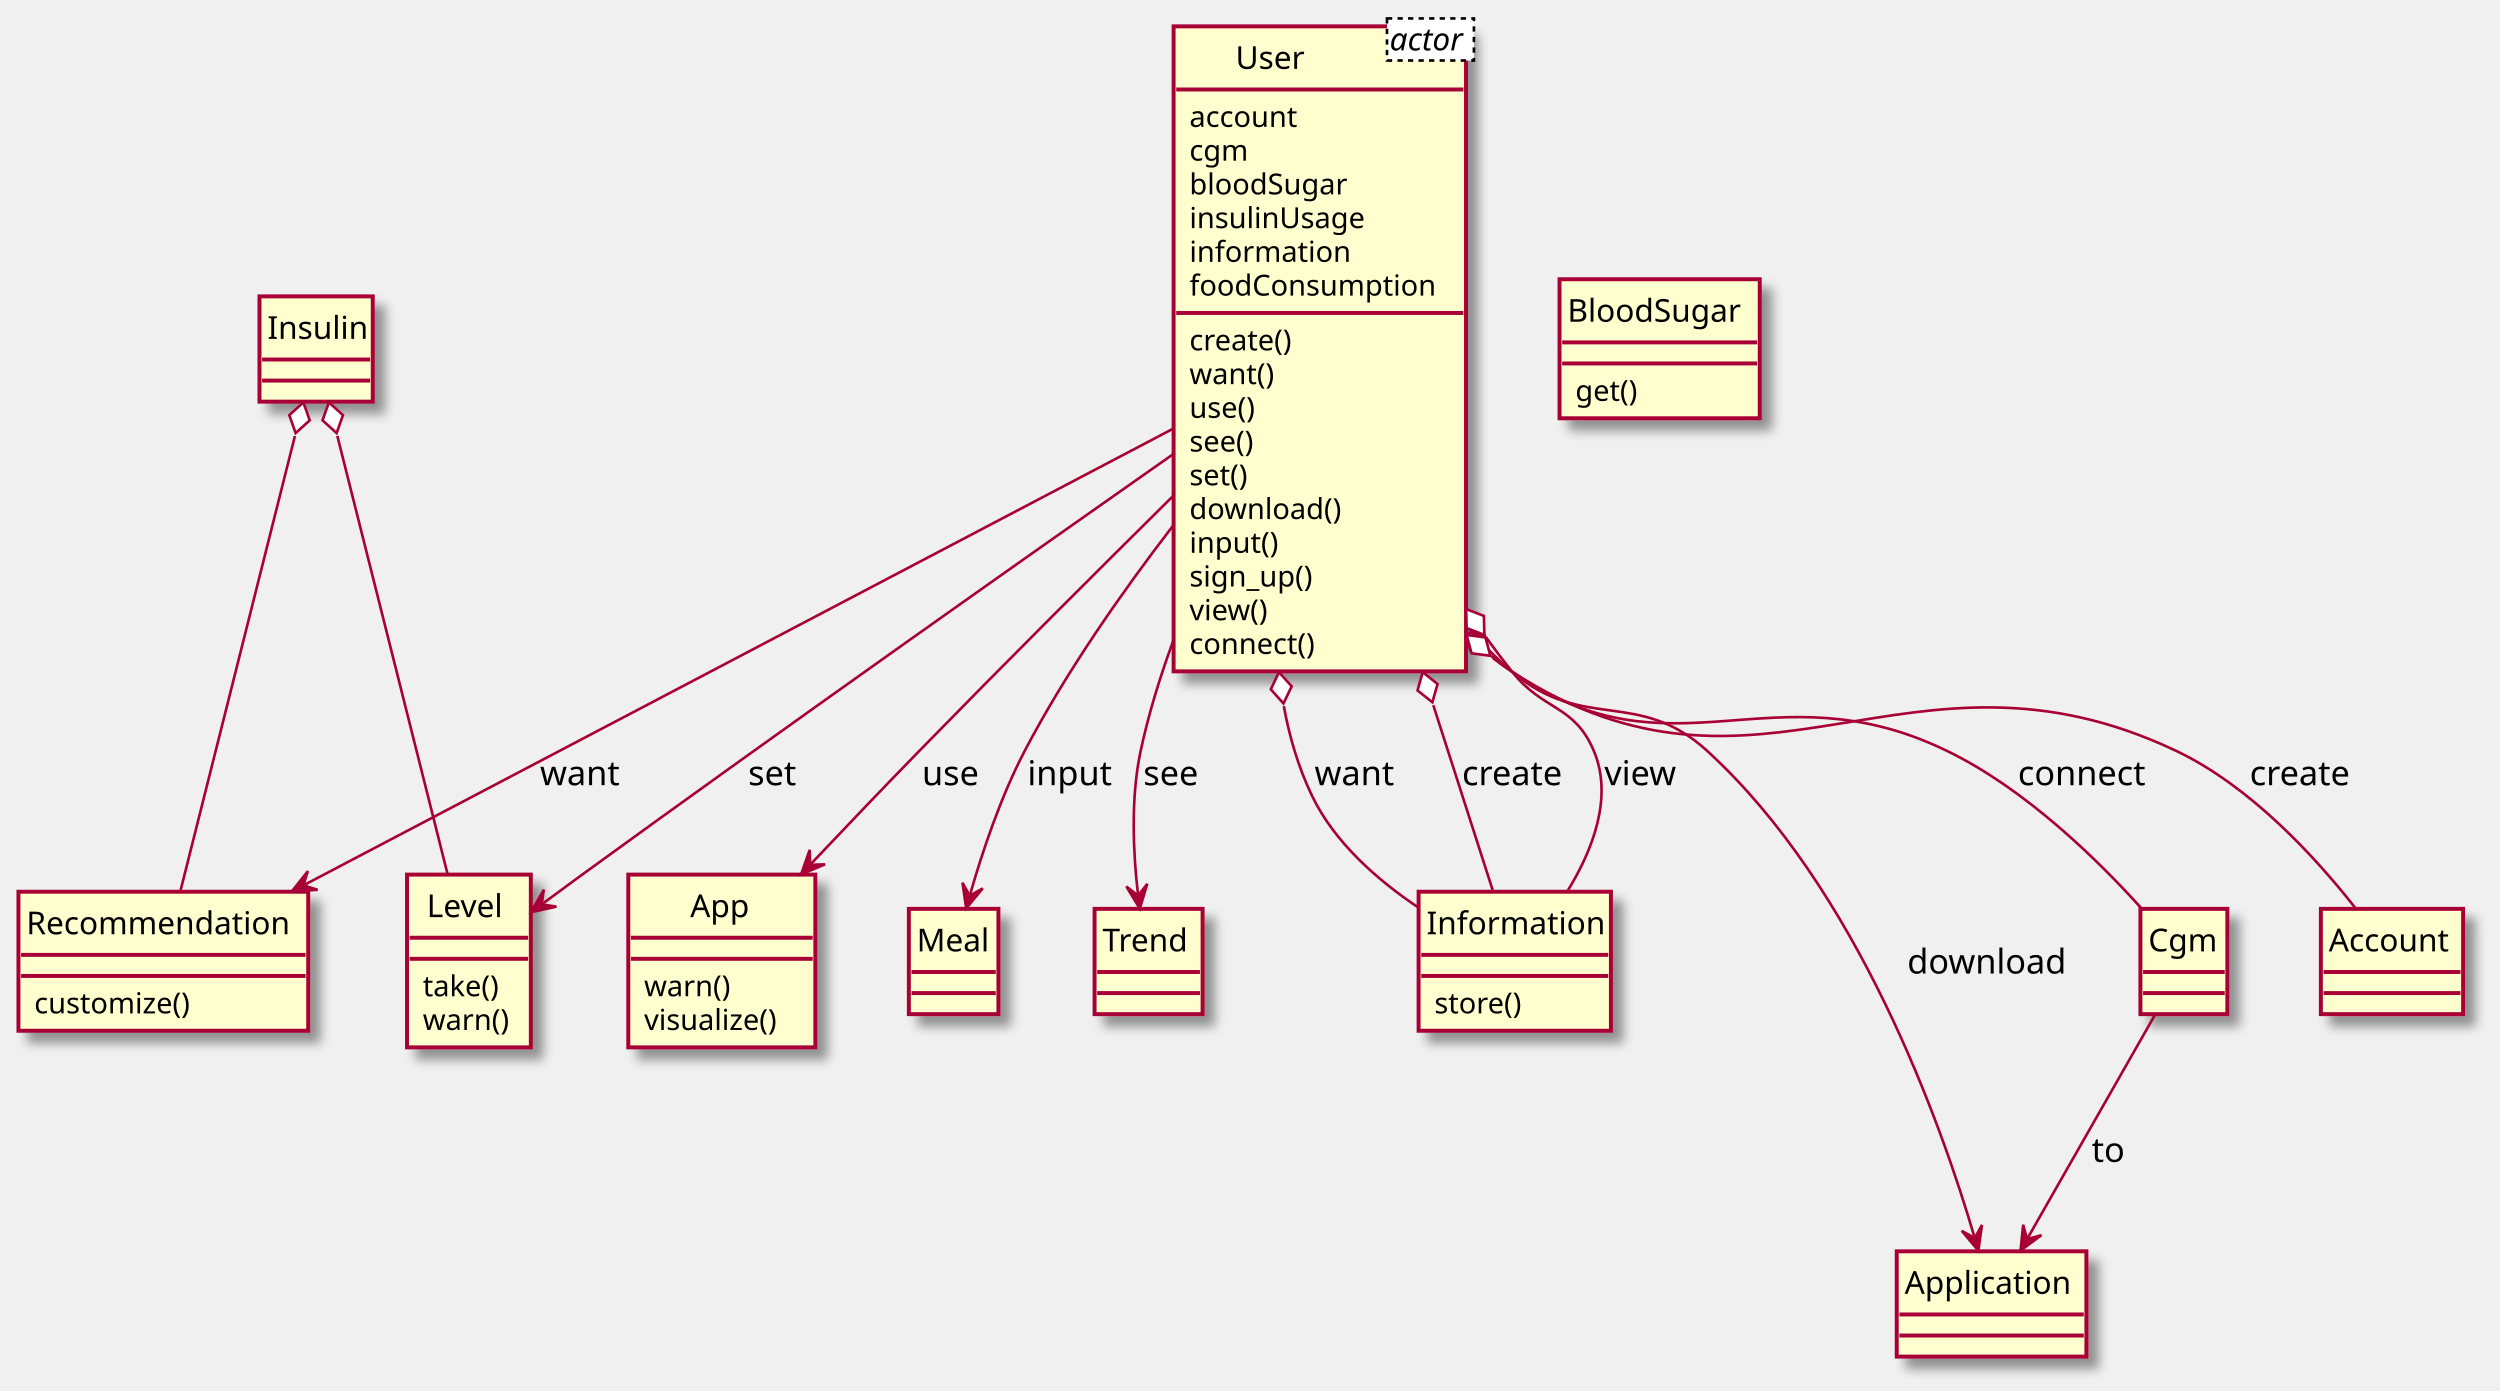
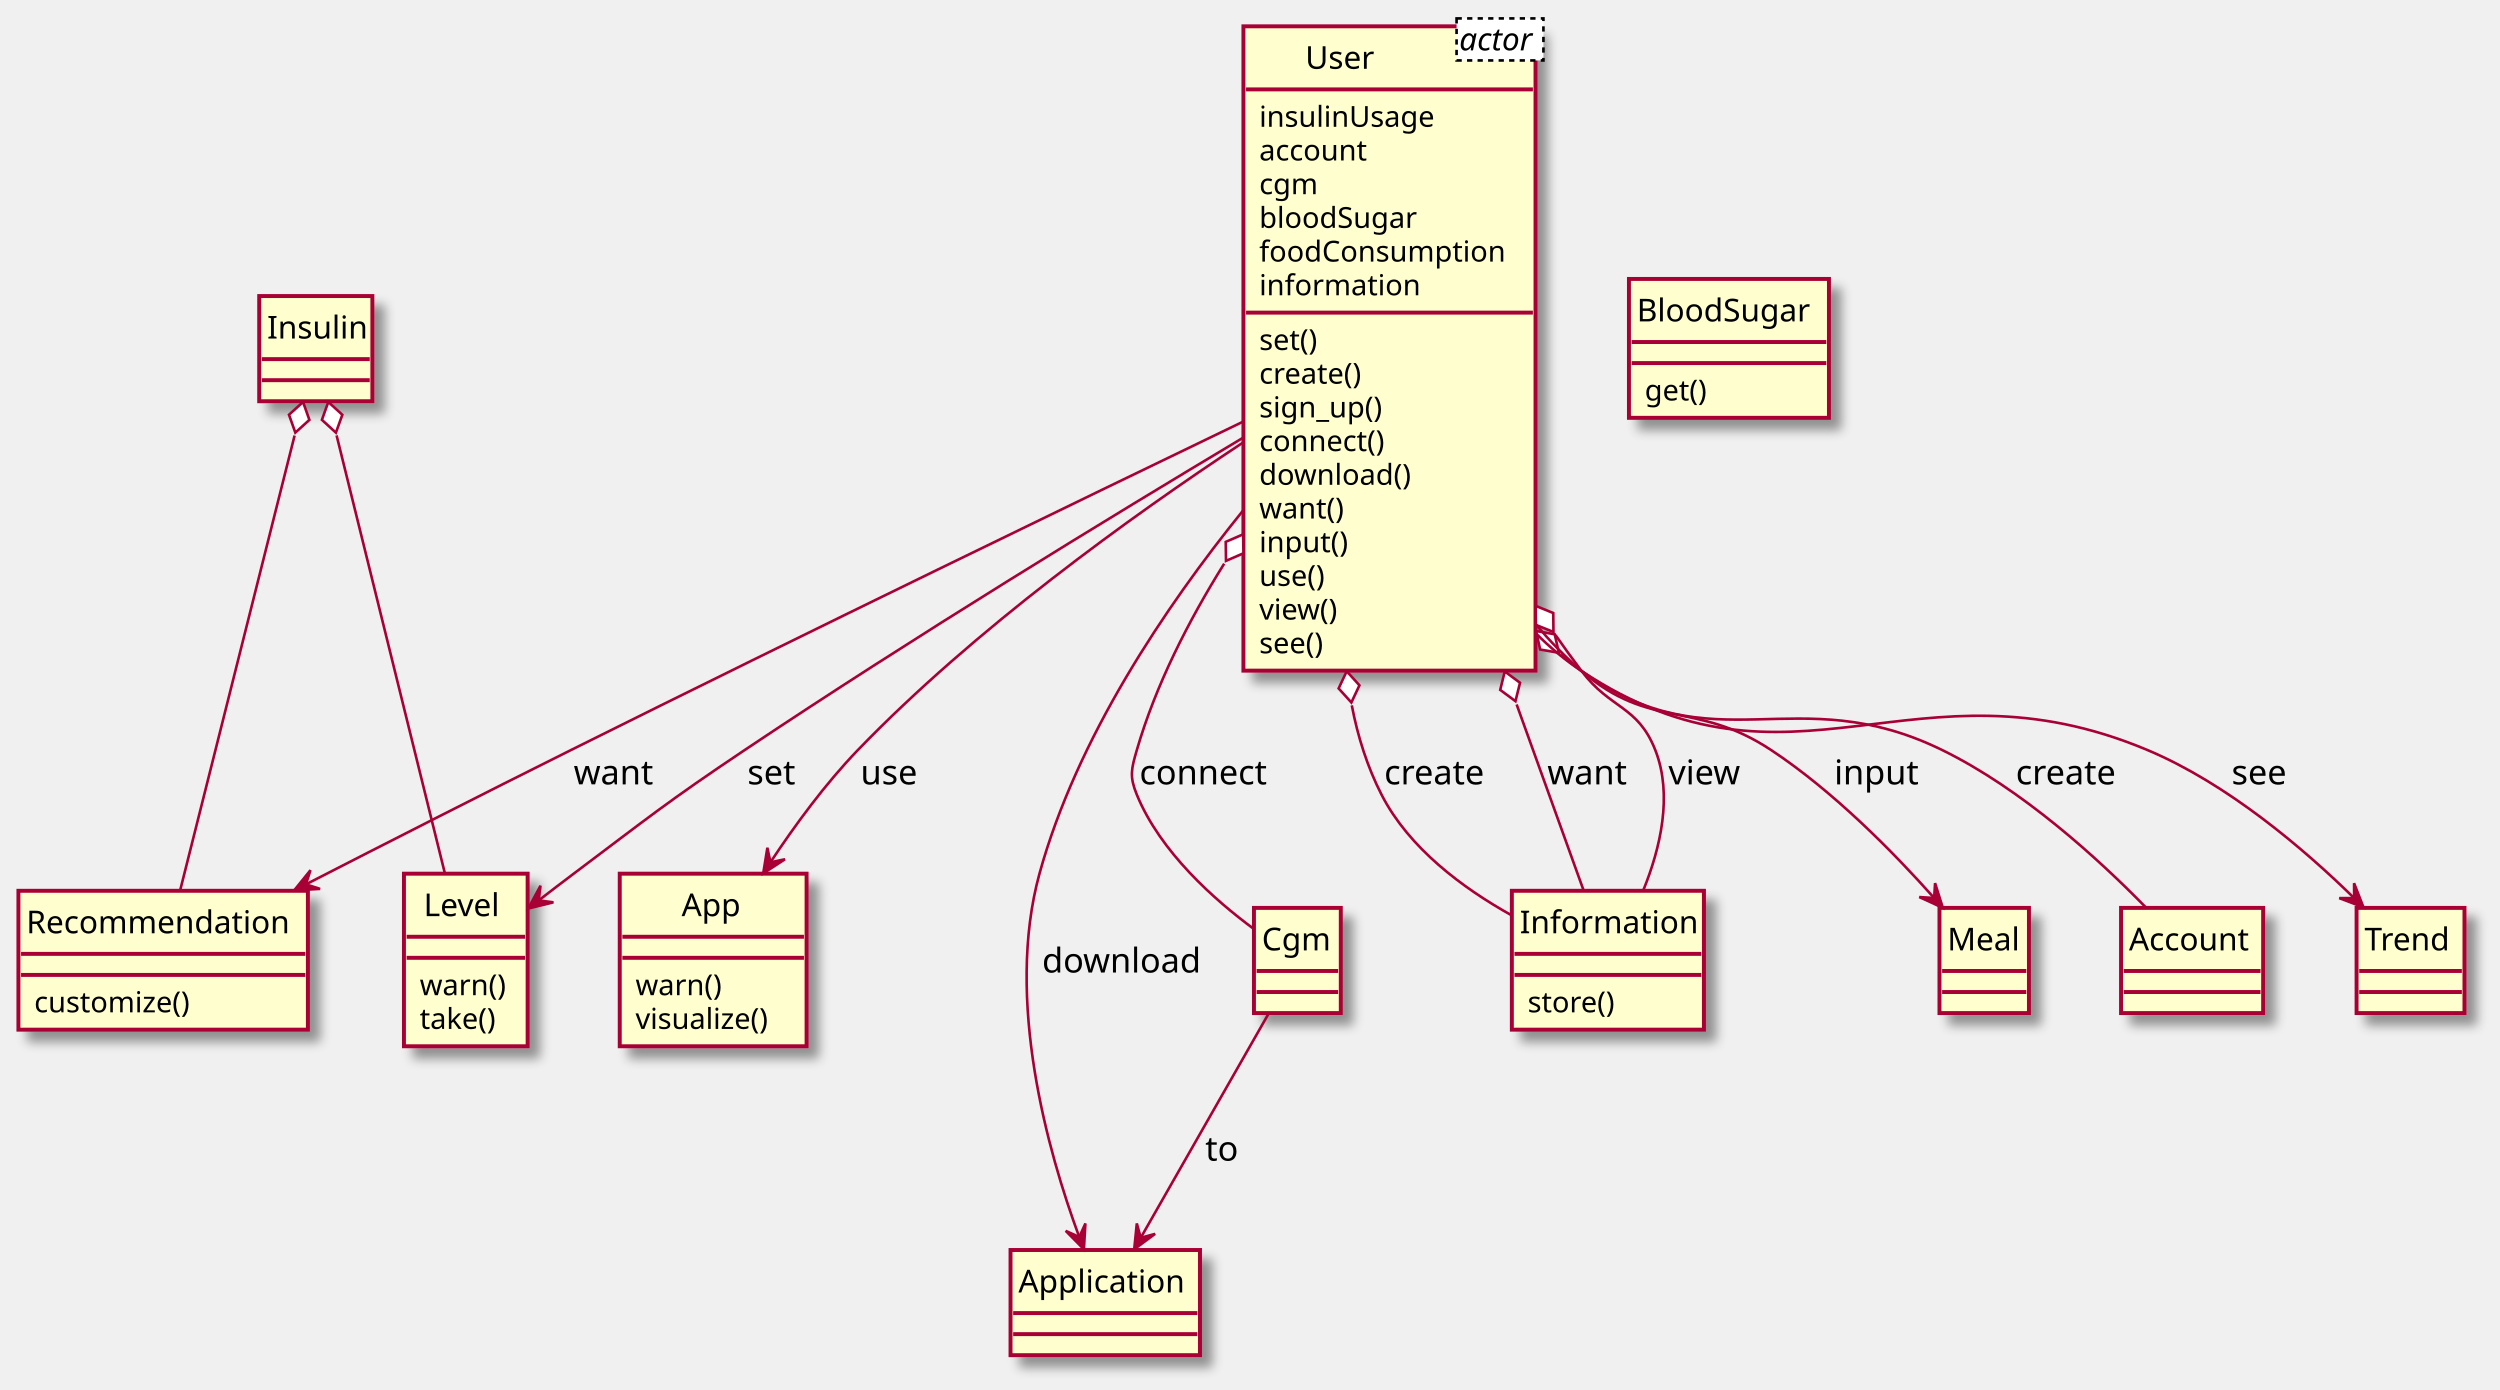
- <svg xmlns="http://www.w3.org/2000/svg" contentScriptType="application/ecmascript" contentStyleType="text/css" height="528px" preserveAspectRatio="none" style="width:949px;height:528px;background:#FFFFFF;" version="1.1" viewBox="0 0 949 528" width="949px" zoomAndPan="magnify">
+ <svg xmlns="http://www.w3.org/2000/svg" contentScriptType="application/ecmascript" contentStyleType="text/css" height="528px" preserveAspectRatio="none" style="width:950px;height:528px;background:#FFFFFF;" version="1.1" viewBox="0 0 950 528" width="950px" zoomAndPan="magnify">
  <defs>
-     <filter height="300%" id="f17ei7slkfmz1a" width="300%" x="-1" y="-1">
+     <filter height="300%" id="fyrgpw10q26um" width="300%" x="-1" y="-1">
      <feGaussianBlur result="blurOut" stdDeviation="2.0" />
      <feColorMatrix in="blurOut" result="blurOut2" type="matrix" values="0 0 0 0 0 0 0 0 0 0 0 0 0 0 0 0 0 0 .4 0" />
      <feOffset dx="4.0" dy="4.0" in="blurOut2" result="blurOut3" />
      <feBlend in="SourceGraphic" in2="blurOut3" mode="normal" />
    </filter>
  </defs>
  <g>
-     <rect codeLine="15" fill="#FEFECE" filter="url(#f17ei7slkfmz1a)" height="244.844" id="User" style="stroke:#A80036;stroke-width:1.5;" width="111" x="445.5" y="10" />
-     <text fill="#000000" font-family="sans-serif" font-size="12" lengthAdjust="spacing" textLength="29" x="469" y="26.139">User</text>
-     <rect fill="#FFFFFF" height="15.969" style="stroke:#000000;stroke-width:1.0;stroke-dasharray:2.0,2.0;" width="33" x="526.5" y="7" />
-     <text fill="#000000" font-family="sans-serif" font-size="12" font-style="italic" lengthAdjust="spacing" textLength="31" x="527.5" y="19.139">actor</text>
-     <line style="stroke:#A80036;stroke-width:1.5;" x1="446.5" x2="555.5" y1="33.969" y2="33.969" />
-     <text fill="#000000" font-family="sans-serif" font-size="11" lengthAdjust="spacing" textLength="44" x="451.5" y="48.179">account</text>
-     <text fill="#000000" font-family="sans-serif" font-size="11" lengthAdjust="spacing" textLength="24" x="451.5" y="60.984">cgm</text>
-     <text fill="#000000" font-family="sans-serif" font-size="11" lengthAdjust="spacing" textLength="64" x="451.5" y="73.789">bloodSugar</text>
-     <text fill="#000000" font-family="sans-serif" font-size="11" lengthAdjust="spacing" textLength="72" x="451.5" y="86.593">insulinUsage</text>
-     <text fill="#000000" font-family="sans-serif" font-size="11" lengthAdjust="spacing" textLength="64" x="451.5" y="99.398">information</text>
-     <text fill="#000000" font-family="sans-serif" font-size="11" lengthAdjust="spacing" textLength="99" x="451.5" y="112.203">foodConsumption</text>
-     <line style="stroke:#A80036;stroke-width:1.5;" x1="446.5" x2="555.5" y1="118.797" y2="118.797" />
-     <text fill="#000000" font-family="sans-serif" font-size="11" lengthAdjust="spacing" textLength="45" x="451.5" y="133.007">create()</text>
-     <text fill="#000000" font-family="sans-serif" font-size="11" lengthAdjust="spacing" textLength="35" x="451.5" y="145.812">want()</text>
-     <text fill="#000000" font-family="sans-serif" font-size="11" lengthAdjust="spacing" textLength="29" x="451.5" y="158.617">use()</text>
-     <text fill="#000000" font-family="sans-serif" font-size="11" lengthAdjust="spacing" textLength="30" x="451.5" y="171.421">see()</text>
-     <text fill="#000000" font-family="sans-serif" font-size="11" lengthAdjust="spacing" textLength="26" x="451.5" y="184.226">set()</text>
-     <text fill="#000000" font-family="sans-serif" font-size="11" lengthAdjust="spacing" textLength="62" x="451.5" y="197.031">download()</text>
-     <text fill="#000000" font-family="sans-serif" font-size="11" lengthAdjust="spacing" textLength="36" x="451.5" y="209.835">input()</text>
-     <text fill="#000000" font-family="sans-serif" font-size="11" lengthAdjust="spacing" textLength="51" x="451.5" y="222.64">sign_up()</text>
-     <text fill="#000000" font-family="sans-serif" font-size="11" lengthAdjust="spacing" textLength="35" x="451.5" y="235.445">view()</text>
-     <text fill="#000000" font-family="sans-serif" font-size="11" lengthAdjust="spacing" textLength="53" x="451.5" y="248.25">connect()</text>
-     <rect codeLine="10" fill="#FEFECE" filter="url(#f17ei7slkfmz1a)" height="39.969" id="Insulin" style="stroke:#A80036;stroke-width:1.5;" width="43" x="98.5" y="112.5" />
+     <rect codeLine="15" fill="#FEFECE" filter="url(#fyrgpw10q26um)" height="244.844" id="User" style="stroke:#A80036;stroke-width:1.5;" width="111" x="472.5" y="10" />
+     <text fill="#000000" font-family="sans-serif" font-size="12" lengthAdjust="spacing" textLength="29" x="496" y="26.139">User</text>
+     <rect fill="#FFFFFF" height="15.969" style="stroke:#000000;stroke-width:1.0;stroke-dasharray:2.0,2.0;" width="33" x="553.5" y="7" />
+     <text fill="#000000" font-family="sans-serif" font-size="12" font-style="italic" lengthAdjust="spacing" textLength="31" x="554.5" y="19.139">actor</text>
+     <line style="stroke:#A80036;stroke-width:1.5;" x1="473.5" x2="582.5" y1="33.969" y2="33.969" />
+     <text fill="#000000" font-family="sans-serif" font-size="11" lengthAdjust="spacing" textLength="72" x="478.5" y="48.179">insulinUsage</text>
+     <text fill="#000000" font-family="sans-serif" font-size="11" lengthAdjust="spacing" textLength="44" x="478.5" y="60.984">account</text>
+     <text fill="#000000" font-family="sans-serif" font-size="11" lengthAdjust="spacing" textLength="24" x="478.5" y="73.789">cgm</text>
+     <text fill="#000000" font-family="sans-serif" font-size="11" lengthAdjust="spacing" textLength="64" x="478.5" y="86.593">bloodSugar</text>
+     <text fill="#000000" font-family="sans-serif" font-size="11" lengthAdjust="spacing" textLength="99" x="478.5" y="99.398">foodConsumption</text>
+     <text fill="#000000" font-family="sans-serif" font-size="11" lengthAdjust="spacing" textLength="64" x="478.5" y="112.203">information</text>
+     <line style="stroke:#A80036;stroke-width:1.5;" x1="473.5" x2="582.5" y1="118.797" y2="118.797" />
+     <text fill="#000000" font-family="sans-serif" font-size="11" lengthAdjust="spacing" textLength="26" x="478.5" y="133.007">set()</text>
+     <text fill="#000000" font-family="sans-serif" font-size="11" lengthAdjust="spacing" textLength="45" x="478.5" y="145.812">create()</text>
+     <text fill="#000000" font-family="sans-serif" font-size="11" lengthAdjust="spacing" textLength="51" x="478.5" y="158.617">sign_up()</text>
+     <text fill="#000000" font-family="sans-serif" font-size="11" lengthAdjust="spacing" textLength="53" x="478.5" y="171.421">connect()</text>
+     <text fill="#000000" font-family="sans-serif" font-size="11" lengthAdjust="spacing" textLength="62" x="478.5" y="184.226">download()</text>
+     <text fill="#000000" font-family="sans-serif" font-size="11" lengthAdjust="spacing" textLength="35" x="478.5" y="197.031">want()</text>
+     <text fill="#000000" font-family="sans-serif" font-size="11" lengthAdjust="spacing" textLength="36" x="478.5" y="209.835">input()</text>
+     <text fill="#000000" font-family="sans-serif" font-size="11" lengthAdjust="spacing" textLength="29" x="478.5" y="222.64">use()</text>
+     <text fill="#000000" font-family="sans-serif" font-size="11" lengthAdjust="spacing" textLength="35" x="478.5" y="235.445">view()</text>
+     <text fill="#000000" font-family="sans-serif" font-size="11" lengthAdjust="spacing" textLength="30" x="478.5" y="248.25">see()</text>
+     <rect codeLine="10" fill="#FEFECE" filter="url(#fyrgpw10q26um)" height="39.969" id="Insulin" style="stroke:#A80036;stroke-width:1.5;" width="43" x="98.5" y="112.5" />
    <text fill="#000000" font-family="sans-serif" font-size="12" lengthAdjust="spacing" textLength="37" x="101.5" y="128.639">Insulin</text>
    <line style="stroke:#A80036;stroke-width:1.5;" x1="99.5" x2="140.5" y1="136.469" y2="136.469" />
    <line style="stroke:#A80036;stroke-width:1.5;" x1="99.5" x2="140.5" y1="144.469" y2="144.469" />
-     <rect codeLine="12" fill="#FEFECE" filter="url(#f17ei7slkfmz1a)" height="52.773" id="Recommendation" style="stroke:#A80036;stroke-width:1.5;" width="110" x="7" y="338.5" />
+     <rect codeLine="12" fill="#FEFECE" filter="url(#fyrgpw10q26um)" height="52.773" id="Recommendation" style="stroke:#A80036;stroke-width:1.5;" width="110" x="7" y="338.5" />
    <text fill="#000000" font-family="sans-serif" font-size="12" lengthAdjust="spacing" textLength="104" x="10" y="354.639">Recommendation</text>
    <line style="stroke:#A80036;stroke-width:1.5;" x1="8" x2="116" y1="362.469" y2="362.469" />
    <line style="stroke:#A80036;stroke-width:1.5;" x1="8" x2="116" y1="370.469" y2="370.469" />
    <text fill="#000000" font-family="sans-serif" font-size="11" lengthAdjust="spacing" textLength="67" x="13" y="384.679">customize()</text>
-     <rect codeLine="27" fill="#FEFECE" filter="url(#f17ei7slkfmz1a)" height="65.578" id="App" style="stroke:#A80036;stroke-width:1.5;" width="71" x="238.5" y="332" />
-     <text fill="#000000" font-family="sans-serif" font-size="12" lengthAdjust="spacing" textLength="24" x="262" y="348.139">App</text>
-     <line style="stroke:#A80036;stroke-width:1.5;" x1="239.5" x2="308.5" y1="355.969" y2="355.969" />
-     <line style="stroke:#A80036;stroke-width:1.5;" x1="239.5" x2="308.5" y1="363.969" y2="363.969" />
-     <text fill="#000000" font-family="sans-serif" font-size="11" lengthAdjust="spacing" textLength="35" x="244.5" y="378.179">warn()</text>
-     <text fill="#000000" font-family="sans-serif" font-size="11" lengthAdjust="spacing" textLength="59" x="244.5" y="390.984">visualize()</text>
-     <rect codeLine="31" fill="#FEFECE" filter="url(#f17ei7slkfmz1a)" height="39.969" id="Meal" style="stroke:#A80036;stroke-width:1.5;" width="34" x="345" y="345" />
-     <text fill="#000000" font-family="sans-serif" font-size="12" lengthAdjust="spacing" textLength="28" x="348" y="361.139">Meal</text>
-     <line style="stroke:#A80036;stroke-width:1.5;" x1="346" x2="378" y1="368.969" y2="368.969" />
-     <line style="stroke:#A80036;stroke-width:1.5;" x1="346" x2="378" y1="376.969" y2="376.969" />
-     <rect codeLine="33" fill="#FEFECE" filter="url(#f17ei7slkfmz1a)" height="39.969" id="Trend" style="stroke:#A80036;stroke-width:1.5;" width="41" x="415.5" y="345" />
-     <text fill="#000000" font-family="sans-serif" font-size="12" lengthAdjust="spacing" textLength="35" x="418.5" y="361.139">Trend</text>
-     <line style="stroke:#A80036;stroke-width:1.5;" x1="416.5" x2="455.5" y1="368.969" y2="368.969" />
-     <line style="stroke:#A80036;stroke-width:1.5;" x1="416.5" x2="455.5" y1="376.969" y2="376.969" />
-     <rect codeLine="35" fill="#FEFECE" filter="url(#f17ei7slkfmz1a)" height="52.773" id="Information" style="stroke:#A80036;stroke-width:1.5;" width="73" x="538.5" y="338.5" />
-     <text fill="#000000" font-family="sans-serif" font-size="12" lengthAdjust="spacing" textLength="67" x="541.5" y="354.639">Information</text>
-     <line style="stroke:#A80036;stroke-width:1.5;" x1="539.5" x2="610.5" y1="362.469" y2="362.469" />
-     <line style="stroke:#A80036;stroke-width:1.5;" x1="539.5" x2="610.5" y1="370.469" y2="370.469" />
-     <text fill="#000000" font-family="sans-serif" font-size="11" lengthAdjust="spacing" textLength="37" x="544.5" y="384.679">store()</text>
-     <rect codeLine="38" fill="#FEFECE" filter="url(#f17ei7slkfmz1a)" height="52.773" id="BloodSugar" style="stroke:#A80036;stroke-width:1.5;" width="76" x="592" y="106" />
-     <text fill="#000000" font-family="sans-serif" font-size="12" lengthAdjust="spacing" textLength="70" x="595" y="122.139">BloodSugar</text>
-     <line style="stroke:#A80036;stroke-width:1.5;" x1="593" x2="667" y1="129.969" y2="129.969" />
-     <line style="stroke:#A80036;stroke-width:1.5;" x1="593" x2="667" y1="137.969" y2="137.969" />
-     <text fill="#000000" font-family="sans-serif" font-size="11" lengthAdjust="spacing" textLength="27" x="598" y="152.179">get()</text>
-     <rect codeLine="41" fill="#FEFECE" filter="url(#f17ei7slkfmz1a)" height="65.578" id="Level" style="stroke:#A80036;stroke-width:1.5;" width="47" x="154.5" y="332" />
-     <text fill="#000000" font-family="sans-serif" font-size="12" lengthAdjust="spacing" textLength="32" x="162" y="348.139">Level</text>
-     <line style="stroke:#A80036;stroke-width:1.5;" x1="155.5" x2="200.5" y1="355.969" y2="355.969" />
-     <line style="stroke:#A80036;stroke-width:1.5;" x1="155.5" x2="200.5" y1="363.969" y2="363.969" />
-     <text fill="#000000" font-family="sans-serif" font-size="11" lengthAdjust="spacing" textLength="33" x="160.5" y="378.179">take()</text>
-     <text fill="#000000" font-family="sans-serif" font-size="11" lengthAdjust="spacing" textLength="35" x="160.5" y="390.984">warn()</text>
-     <rect codeLine="45" fill="#FEFECE" filter="url(#f17ei7slkfmz1a)" height="39.969" id="Cgm" style="stroke:#A80036;stroke-width:1.5;" width="33" x="812.5" y="345" />
-     <text fill="#000000" font-family="sans-serif" font-size="12" lengthAdjust="spacing" textLength="27" x="815.5" y="361.139">Cgm</text>
-     <line style="stroke:#A80036;stroke-width:1.5;" x1="813.5" x2="844.5" y1="368.969" y2="368.969" />
-     <line style="stroke:#A80036;stroke-width:1.5;" x1="813.5" x2="844.5" y1="376.969" y2="376.969" />
-     <rect codeLine="47" fill="#FEFECE" filter="url(#f17ei7slkfmz1a)" height="39.969" id="Account" style="stroke:#A80036;stroke-width:1.5;" width="54" x="881" y="345" />
-     <text fill="#000000" font-family="sans-serif" font-size="12" lengthAdjust="spacing" textLength="48" x="884" y="361.139">Account</text>
-     <line style="stroke:#A80036;stroke-width:1.5;" x1="882" x2="934" y1="368.969" y2="368.969" />
-     <line style="stroke:#A80036;stroke-width:1.5;" x1="882" x2="934" y1="376.969" y2="376.969" />
-     <rect codeLine="49" fill="#FEFECE" filter="url(#f17ei7slkfmz1a)" height="39.969" id="Application" style="stroke:#A80036;stroke-width:1.5;" width="72" x="720" y="475" />
-     <text fill="#000000" font-family="sans-serif" font-size="12" lengthAdjust="spacing" textLength="66" x="723" y="491.139">Application</text>
-     <line style="stroke:#A80036;stroke-width:1.5;" x1="721" x2="791" y1="498.969" y2="498.969" />
-     <line style="stroke:#A80036;stroke-width:1.5;" x1="721" x2="791" y1="506.969" y2="506.969" />
-     <path codeLine="51" d="M818.071,385.163 C805.116,407.88 783.522,445.742 769.525,470.285 " fill="none" id="Cgm-to-Application" style="stroke:#A80036;stroke-width:1.0;" />
-     <polygon fill="#A80036" points="767.004,474.706,774.937,468.869,769.481,470.363,767.987,464.906,767.004,474.706" style="stroke:#A80036;stroke-width:1.0;" />
-     <text fill="#000000" font-family="sans-serif" font-size="13" lengthAdjust="spacing" textLength="13" x="794" y="441.067">to</text>
-     <path codeLine="52" d="M128.04,165.454 C139.092,209.374 158.862,287.942 169.929,331.925 " fill="none" id="Insulin-backto-Level" style="stroke:#A80036;stroke-width:1.0;" />
-     <polygon fill="#FFFFFF" points="124.845,152.756,122.43,159.55,127.772,164.393,130.188,157.599,124.845,152.756" style="stroke:#A80036;stroke-width:1.0;" />
-     <path codeLine="53" d="M556.624,237.449 C562.034,243.786 567.828,249.722 574,255 C600.972,278.065 621.781,261.083 648,285 C705.268,337.238 736.981,426.889 749.556,469.771 " fill="none" id="User-to-Application" style="stroke:#A80036;stroke-width:1.0;" />
-     <polygon fill="#A80036" points="750.995,474.763,752.346,465.007,749.61,469.958,744.659,467.223,750.995,474.763" style="stroke:#A80036;stroke-width:1.0;" />
-     <text fill="#000000" font-family="sans-serif" font-size="13" lengthAdjust="spacing" textLength="62" x="724" y="369.567">download</text>
-     <path codeLine="54" d="M445.281,199.561 C425.627,225.105 404.57,255.308 389,285 C379.868,302.414 372.832,323.558 368.236,339.587 " fill="none" id="User-to-Meal" style="stroke:#A80036;stroke-width:1.0;" />
-     <polygon fill="#A80036" points="366.771,344.814,373.052,337.228,368.121,340,365.35,335.068,366.771,344.814" style="stroke:#A80036;stroke-width:1.0;" />
-     <text fill="#000000" font-family="sans-serif" font-size="13" lengthAdjust="spacing" textLength="32" x="390" y="298.067">input</text>
-     <path codeLine="55" d="M111.946,165.506 C100.324,211.694 79.08,296.12 68.437,338.42 " fill="none" id="Insulin-backto-Recommendation" style="stroke:#A80036;stroke-width:1.0;" />
+     <rect codeLine="27" fill="#FEFECE" filter="url(#fyrgpw10q26um)" height="65.578" id="App" style="stroke:#A80036;stroke-width:1.5;" width="71" x="235.5" y="332" />
+     <text fill="#000000" font-family="sans-serif" font-size="12" lengthAdjust="spacing" textLength="24" x="259" y="348.139">App</text>
+     <line style="stroke:#A80036;stroke-width:1.5;" x1="236.5" x2="305.5" y1="355.969" y2="355.969" />
+     <line style="stroke:#A80036;stroke-width:1.5;" x1="236.5" x2="305.5" y1="363.969" y2="363.969" />
+     <text fill="#000000" font-family="sans-serif" font-size="11" lengthAdjust="spacing" textLength="35" x="241.5" y="378.179">warn()</text>
+     <text fill="#000000" font-family="sans-serif" font-size="11" lengthAdjust="spacing" textLength="59" x="241.5" y="390.984">visualize()</text>
+     <rect codeLine="31" fill="#FEFECE" filter="url(#fyrgpw10q26um)" height="65.578" id="Level" style="stroke:#A80036;stroke-width:1.5;" width="47" x="153.5" y="332" />
+     <text fill="#000000" font-family="sans-serif" font-size="12" lengthAdjust="spacing" textLength="32" x="161" y="348.139">Level</text>
+     <line style="stroke:#A80036;stroke-width:1.5;" x1="154.5" x2="199.5" y1="355.969" y2="355.969" />
+     <line style="stroke:#A80036;stroke-width:1.5;" x1="154.5" x2="199.5" y1="363.969" y2="363.969" />
+     <text fill="#000000" font-family="sans-serif" font-size="11" lengthAdjust="spacing" textLength="35" x="159.5" y="378.179">warn()</text>
+     <text fill="#000000" font-family="sans-serif" font-size="11" lengthAdjust="spacing" textLength="33" x="159.5" y="390.984">take()</text>
+     <rect codeLine="35" fill="#FEFECE" filter="url(#fyrgpw10q26um)" height="39.969" id="Cgm" style="stroke:#A80036;stroke-width:1.5;" width="33" x="476.5" y="345" />
+     <text fill="#000000" font-family="sans-serif" font-size="12" lengthAdjust="spacing" textLength="27" x="479.5" y="361.139">Cgm</text>
+     <line style="stroke:#A80036;stroke-width:1.5;" x1="477.5" x2="508.5" y1="368.969" y2="368.969" />
+     <line style="stroke:#A80036;stroke-width:1.5;" x1="477.5" x2="508.5" y1="376.969" y2="376.969" />
+     <rect codeLine="37" fill="#FEFECE" filter="url(#fyrgpw10q26um)" height="52.773" id="Information" style="stroke:#A80036;stroke-width:1.5;" width="73" x="574.5" y="338.5" />
+     <text fill="#000000" font-family="sans-serif" font-size="12" lengthAdjust="spacing" textLength="67" x="577.5" y="354.639">Information</text>
+     <line style="stroke:#A80036;stroke-width:1.5;" x1="575.5" x2="646.5" y1="362.469" y2="362.469" />
+     <line style="stroke:#A80036;stroke-width:1.5;" x1="575.5" x2="646.5" y1="370.469" y2="370.469" />
+     <text fill="#000000" font-family="sans-serif" font-size="11" lengthAdjust="spacing" textLength="37" x="580.5" y="384.679">store()</text>
+     <rect codeLine="40" fill="#FEFECE" filter="url(#fyrgpw10q26um)" height="52.773" id="BloodSugar" style="stroke:#A80036;stroke-width:1.5;" width="76" x="619" y="106" />
+     <text fill="#000000" font-family="sans-serif" font-size="12" lengthAdjust="spacing" textLength="70" x="622" y="122.139">BloodSugar</text>
+     <line style="stroke:#A80036;stroke-width:1.5;" x1="620" x2="694" y1="129.969" y2="129.969" />
+     <line style="stroke:#A80036;stroke-width:1.5;" x1="620" x2="694" y1="137.969" y2="137.969" />
+     <text fill="#000000" font-family="sans-serif" font-size="11" lengthAdjust="spacing" textLength="27" x="625" y="152.179">get()</text>
+     <rect codeLine="43" fill="#FEFECE" filter="url(#fyrgpw10q26um)" height="39.969" id="Meal" style="stroke:#A80036;stroke-width:1.5;" width="34" x="737" y="345" />
+     <text fill="#000000" font-family="sans-serif" font-size="12" lengthAdjust="spacing" textLength="28" x="740" y="361.139">Meal</text>
+     <line style="stroke:#A80036;stroke-width:1.5;" x1="738" x2="770" y1="368.969" y2="368.969" />
+     <line style="stroke:#A80036;stroke-width:1.5;" x1="738" x2="770" y1="376.969" y2="376.969" />
+     <rect codeLine="45" fill="#FEFECE" filter="url(#fyrgpw10q26um)" height="39.969" id="Account" style="stroke:#A80036;stroke-width:1.5;" width="54" x="806" y="345" />
+     <text fill="#000000" font-family="sans-serif" font-size="12" lengthAdjust="spacing" textLength="48" x="809" y="361.139">Account</text>
+     <line style="stroke:#A80036;stroke-width:1.5;" x1="807" x2="859" y1="368.969" y2="368.969" />
+     <line style="stroke:#A80036;stroke-width:1.5;" x1="807" x2="859" y1="376.969" y2="376.969" />
+     <rect codeLine="47" fill="#FEFECE" filter="url(#fyrgpw10q26um)" height="39.969" id="Application" style="stroke:#A80036;stroke-width:1.5;" width="72" x="384" y="475" />
+     <text fill="#000000" font-family="sans-serif" font-size="12" lengthAdjust="spacing" textLength="66" x="387" y="491.139">Application</text>
+     <line style="stroke:#A80036;stroke-width:1.5;" x1="385" x2="455" y1="498.969" y2="498.969" />
+     <line style="stroke:#A80036;stroke-width:1.5;" x1="385" x2="455" y1="506.969" y2="506.969" />
+     <rect codeLine="49" fill="#FEFECE" filter="url(#fyrgpw10q26um)" height="39.969" id="Trend" style="stroke:#A80036;stroke-width:1.5;" width="41" x="895.5" y="345" />
+     <text fill="#000000" font-family="sans-serif" font-size="12" lengthAdjust="spacing" textLength="35" x="898.5" y="361.139">Trend</text>
+     <line style="stroke:#A80036;stroke-width:1.5;" x1="896.5" x2="935.5" y1="368.969" y2="368.969" />
+     <line style="stroke:#A80036;stroke-width:1.5;" x1="896.5" x2="935.5" y1="376.969" y2="376.969" />
+     <path codeLine="51" d="M593.113,248.776 C595.66,250.972 598.289,253.054 601,255 C651.633,291.352 682,257.628 738,285 C768.449,299.883 797.5,326.488 815.28,344.676 " fill="none" id="User-backto-Account" style="stroke:#A80036;stroke-width:1.0;" />
+     <polygon fill="#FFFFFF" points="583.687,239.776,585.264,246.813,592.366,248.063,590.789,241.027,583.687,239.776" style="stroke:#A80036;stroke-width:1.0;" />
+     <text fill="#000000" font-family="sans-serif" font-size="13" lengthAdjust="spacing" textLength="41" x="766" y="298.067">create</text>
+     <path codeLine="52" d="M111.946,165.506 C100.324,211.694 79.08,296.12 68.437,338.42 " fill="none" id="Insulin-backto-Recommendation" style="stroke:#A80036;stroke-width:1.0;" />
    <polygon fill="#FFFFFF" points="115.155,152.756,109.812,157.599,112.228,164.393,117.57,159.55,115.155,152.756" style="stroke:#A80036;stroke-width:1.0;" />
-     <path codeLine="56" d="M445.479,172.296 C388.79,212.039 298.377,275.792 221,332 C216.059,335.589 210.826,339.441 205.774,343.185 " fill="none" id="User-to-Level" style="stroke:#A80036;stroke-width:1.0;" />
-     <polygon fill="#A80036" points="201.585,346.296,211.195,344.141,205.599,343.315,206.425,337.719,201.585,346.296" style="stroke:#A80036;stroke-width:1.0;" />
+     <path codeLine="53" d="M513.681,268.034 C515.939,279.879 519.567,291.385 525,302 C535.399,322.317 555.901,337.498 574.279,347.752 " fill="none" id="User-backto-Information" style="stroke:#A80036;stroke-width:1.0;" />
+     <polygon fill="#FFFFFF" points="511.747,255.075,508.676,261.6,513.518,266.944,516.589,260.419,511.747,255.075" style="stroke:#A80036;stroke-width:1.0;" />
+     <text fill="#000000" font-family="sans-serif" font-size="13" lengthAdjust="spacing" textLength="41" x="526" y="298.067">create</text>
+     <path codeLine="62" d="M576.323,267.697 C586.084,294.806 595.328,320.478 601.814,338.488 " fill="none" id="User-backto-Information-1" style="stroke:#A80036;stroke-width:1.0;" />
+     <polygon fill="#FFFFFF" points="571.809,255.162,570.078,262.162,575.874,266.452,577.605,259.452,571.809,255.162" style="stroke:#A80036;stroke-width:1.0;" />
+     <text fill="#000000" font-family="sans-serif" font-size="13" lengthAdjust="spacing" textLength="32" x="588" y="298.067">want</text>
+     <path codeLine="63" d="M591.089,241.315 C594.356,245.996 597.667,250.579 601,255 C611.979,269.564 622.312,268.032 629,285 C635.757,302.144 630.886,322.429 624.517,338.151 " fill="none" id="User-backto-Information-2" style="stroke:#A80036;stroke-width:1.0;" />
+     <polygon fill="#FFFFFF" points="583.555,230.241,583.623,237.452,590.306,240.162,590.237,232.951,583.555,230.241" style="stroke:#A80036;stroke-width:1.0;" />
+     <text fill="#000000" font-family="sans-serif" font-size="13" lengthAdjust="spacing" textLength="30" x="634" y="298.067">view</text>
+     <path codeLine="54" d="M472.343,168.162 C429.494,196.444 370.297,239.109 326,285 C313.694,297.749 302.146,313.49 292.84,327.556 " fill="none" id="User-to-App" style="stroke:#A80036;stroke-width:1.0;" />
+     <polygon fill="#A80036" points="290.026,331.863,298.298,326.518,292.762,327.678,291.602,322.141,290.026,331.863" style="stroke:#A80036;stroke-width:1.0;" />
+     <text fill="#000000" font-family="sans-serif" font-size="13" lengthAdjust="spacing" textLength="23" x="327" y="298.067">use</text>
+     <path codeLine="55" d="M465.187,214.201 C451.575,236.017 439.13,260.426 432,285 C429.895,292.256 429.137,295.008 432,302 C440.926,323.8 461.625,342.054 476.434,352.989 " fill="none" id="User-backto-Cgm" style="stroke:#A80036;stroke-width:1.0;" />
+     <polygon fill="#FFFFFF" points="472.39,203.041,465.775,205.913,465.882,213.123,472.497,210.251,472.39,203.041" style="stroke:#A80036;stroke-width:1.0;" />
+     <text fill="#000000" font-family="sans-serif" font-size="13" lengthAdjust="spacing" textLength="51" x="433" y="298.067">connect</text>
+     <path codeLine="56" d="M482.071,385.163 C469.116,407.88 447.522,445.742 433.525,470.285 " fill="none" id="Cgm-to-Application" style="stroke:#A80036;stroke-width:1.0;" />
+     <polygon fill="#A80036" points="431.004,474.706,438.937,468.869,433.481,470.363,431.987,464.906,431.004,474.706" style="stroke:#A80036;stroke-width:1.0;" />
+     <text fill="#000000" font-family="sans-serif" font-size="13" lengthAdjust="spacing" textLength="13" x="458" y="441.067">to</text>
+     <path codeLine="57" d="M472.233,160.292 C409.879,190.336 305.962,240.665 217,285 C183.514,301.688 146.143,320.723 116.487,335.926 " fill="none" id="User-to-Recommendation" style="stroke:#A80036;stroke-width:1.0;" />
+     <polygon fill="#A80036" points="111.795,338.333,121.629,337.785,116.244,336.051,117.978,330.667,111.795,338.333" style="stroke:#A80036;stroke-width:1.0;" />
+     <text fill="#000000" font-family="sans-serif" font-size="13" lengthAdjust="spacing" textLength="32" x="218" y="298.067">want</text>
+     <path codeLine="58" d="M472.418,193.924 C442.603,230.795 409.148,280.607 395,332 C381.808,379.921 398.253,437.859 410.036,469.841 " fill="none" id="User-to-Application" style="stroke:#A80036;stroke-width:1.0;" />
+     <polygon fill="#A80036" points="411.882,474.745,412.455,464.913,410.12,470.066,404.968,467.731,411.882,474.745" style="stroke:#A80036;stroke-width:1.0;" />
+     <text fill="#000000" font-family="sans-serif" font-size="13" lengthAdjust="spacing" textLength="62" x="396" y="369.567">download</text>
+     <path codeLine="59" d="M127.902,165.454 C138.763,209.374 158.192,287.942 169.068,331.925 " fill="none" id="Insulin-backto-Level" style="stroke:#A80036;stroke-width:1.0;" />
+     <polygon fill="#FFFFFF" points="124.762,152.756,122.32,159.541,127.643,164.405,130.086,157.62,124.762,152.756" style="stroke:#A80036;stroke-width:1.0;" />
+     <path codeLine="60" d="M583.682,237.382 C589.079,243.735 594.854,249.693 601,255 C627.238,277.657 644.076,265.89 673,285 C696.77,300.704 719.604,323.97 734.934,341.189 " fill="none" id="User-to-Meal" style="stroke:#A80036;stroke-width:1.0;" />
+     <polygon fill="#A80036" points="738.281,344.987,735.33,335.591,734.975,341.236,729.329,340.881,738.281,344.987" style="stroke:#A80036;stroke-width:1.0;" />
+     <text fill="#000000" font-family="sans-serif" font-size="13" lengthAdjust="spacing" textLength="32" x="697" y="298.067">input</text>
+     <path codeLine="61" d="M583.565,240.601 C588.934,245.983 594.739,250.86 601,255 C681.48,308.213 727.044,247.645 816,285 C846.599,297.849 875.672,322.763 894.502,341.192 " fill="none" id="User-to-Trend" style="stroke:#A80036;stroke-width:1.0;" />
+     <polygon fill="#A80036" points="898.129,344.786,894.551,335.61,894.577,341.267,888.92,341.293,898.129,344.786" style="stroke:#A80036;stroke-width:1.0;" />
+     <text fill="#000000" font-family="sans-serif" font-size="13" lengthAdjust="spacing" textLength="23" x="848" y="298.067">see</text>
+     <path codeLine="64" d="M472.301,166.375 C422.167,196.334 346.79,242.295 283,285 C253.376,304.832 246.501,310.585 218,332 C213.689,335.239 209.158,338.708 204.745,342.124 " fill="none" id="User-to-Level" style="stroke:#A80036;stroke-width:1.0;" />
+     <polygon fill="#A80036" points="200.734,345.238,210.296,342.878,204.683,342.171,205.389,336.559,200.734,345.238" style="stroke:#A80036;stroke-width:1.0;" />
    <text fill="#000000" font-family="sans-serif" font-size="13" lengthAdjust="spacing" textLength="20" x="284" y="298.067">set</text>
-     <path codeLine="57" d="M566.02,248.907 C568.595,251.065 571.255,253.102 574,255 C635.314,297.382 671.889,252.571 739,285 C768.764,299.382 796.274,326.374 812.848,344.764 " fill="none" id="User-backto-Cgm" style="stroke:#A80036;stroke-width:1.0;" />
-     <polygon fill="#FFFFFF" points="556.505,240.034,558.165,247.051,565.281,248.218,563.621,241.201,556.505,240.034" style="stroke:#A80036;stroke-width:1.0;" />
-     <text fill="#000000" font-family="sans-serif" font-size="13" lengthAdjust="spacing" textLength="51" x="766" y="298.067">connect</text>
-     <path codeLine="58" d="M487.342,268.057 C489.48,279.851 492.898,291.341 498,302 C506.522,319.803 522.926,334.122 538.411,344.496 " fill="none" id="User-backto-Information" style="stroke:#A80036;stroke-width:1.0;" />
-     <polygon fill="#FFFFFF" points="485.506,255.165,482.392,261.669,487.198,267.045,490.312,260.541,485.506,255.165" style="stroke:#A80036;stroke-width:1.0;" />
-     <text fill="#000000" font-family="sans-serif" font-size="13" lengthAdjust="spacing" textLength="32" x="499" y="298.067">want</text>
-     <path codeLine="61" d="M544.083,267.697 C552.786,294.806 561.028,320.478 566.81,338.488 " fill="none" id="User-backto-Information-1" style="stroke:#A80036;stroke-width:1.0;" />
-     <polygon fill="#FFFFFF" points="540.059,255.162,538.085,262.098,543.727,266.588,545.702,259.652,540.059,255.162" style="stroke:#A80036;stroke-width:1.0;" />
-     <text fill="#000000" font-family="sans-serif" font-size="13" lengthAdjust="spacing" textLength="41" x="555" y="298.067">create</text>
-     <path codeLine="64" d="M564.061,241.876 C567.323,246.379 570.642,250.773 574,255 C585.927,270.011 597.518,267.347 605,285 C612.443,302.56 604.59,322.658 595.057,338.187 " fill="none" id="User-backto-Information-2" style="stroke:#A80036;stroke-width:1.0;" />
-     <polygon fill="#FFFFFF" points="556.564,231.202,556.74,238.411,563.462,241.022,563.286,233.813,556.564,231.202" style="stroke:#A80036;stroke-width:1.0;" />
-     <text fill="#000000" font-family="sans-serif" font-size="13" lengthAdjust="spacing" textLength="30" x="609" y="298.067">view</text>
-     <path codeLine="59" d="M445.477,242.958 C440.363,256.823 435.988,271.045 433,285 C429.127,303.087 430.163,324.024 432.013,339.798 " fill="none" id="User-to-Trend" style="stroke:#A80036;stroke-width:1.0;" />
-     <polygon fill="#A80036" points="432.666,344.938,435.5,335.506,432.036,339.978,427.564,336.514,432.666,344.938" style="stroke:#A80036;stroke-width:1.0;" />
-     <text fill="#000000" font-family="sans-serif" font-size="13" lengthAdjust="spacing" textLength="23" x="434" y="298.067">see</text>
-     <path codeLine="60" d="M566.667,249.768 C569.038,251.622 571.482,253.371 574,255 C668.706,316.257 724.079,236.69 826,285 C854.581,298.547 879.467,326.02 894.112,344.719 " fill="none" id="User-backto-Account" style="stroke:#A80036;stroke-width:1.0;" />
-     <polygon fill="#FFFFFF" points="556.734,241.011,558.589,247.979,565.735,248.947,563.88,241.978,556.734,241.011" style="stroke:#A80036;stroke-width:1.0;" />
-     <text fill="#000000" font-family="sans-serif" font-size="13" lengthAdjust="spacing" textLength="41" x="854" y="298.067">create</text>
-     <path codeLine="62" d="M445.399,188.187 C416.462,216.832 380.618,252.603 349,285 C335.357,298.979 320.513,314.539 307.66,328.127 " fill="none" id="User-to-App" style="stroke:#A80036;stroke-width:1.0;" />
-     <polygon fill="#A80036" points="304.09,331.905,313.179,328.111,307.524,328.271,307.364,322.616,304.09,331.905" style="stroke:#A80036;stroke-width:1.0;" />
-     <text fill="#000000" font-family="sans-serif" font-size="13" lengthAdjust="spacing" textLength="23" x="350" y="298.067">use</text>
-     <path codeLine="63" d="M445.4,162.693 C360.457,207.293 199.431,291.841 115.662,335.825 " fill="none" id="User-to-Recommendation" style="stroke:#A80036;stroke-width:1.0;" />
-     <polygon fill="#A80036" points="110.749,338.404,120.577,337.762,115.176,336.08,116.858,330.679,110.749,338.404" style="stroke:#A80036;stroke-width:1.0;" />
-     <text fill="#000000" font-family="sans-serif" font-size="13" lengthAdjust="spacing" textLength="32" x="205" y="298.067">want</text>
  </g>
</svg>
